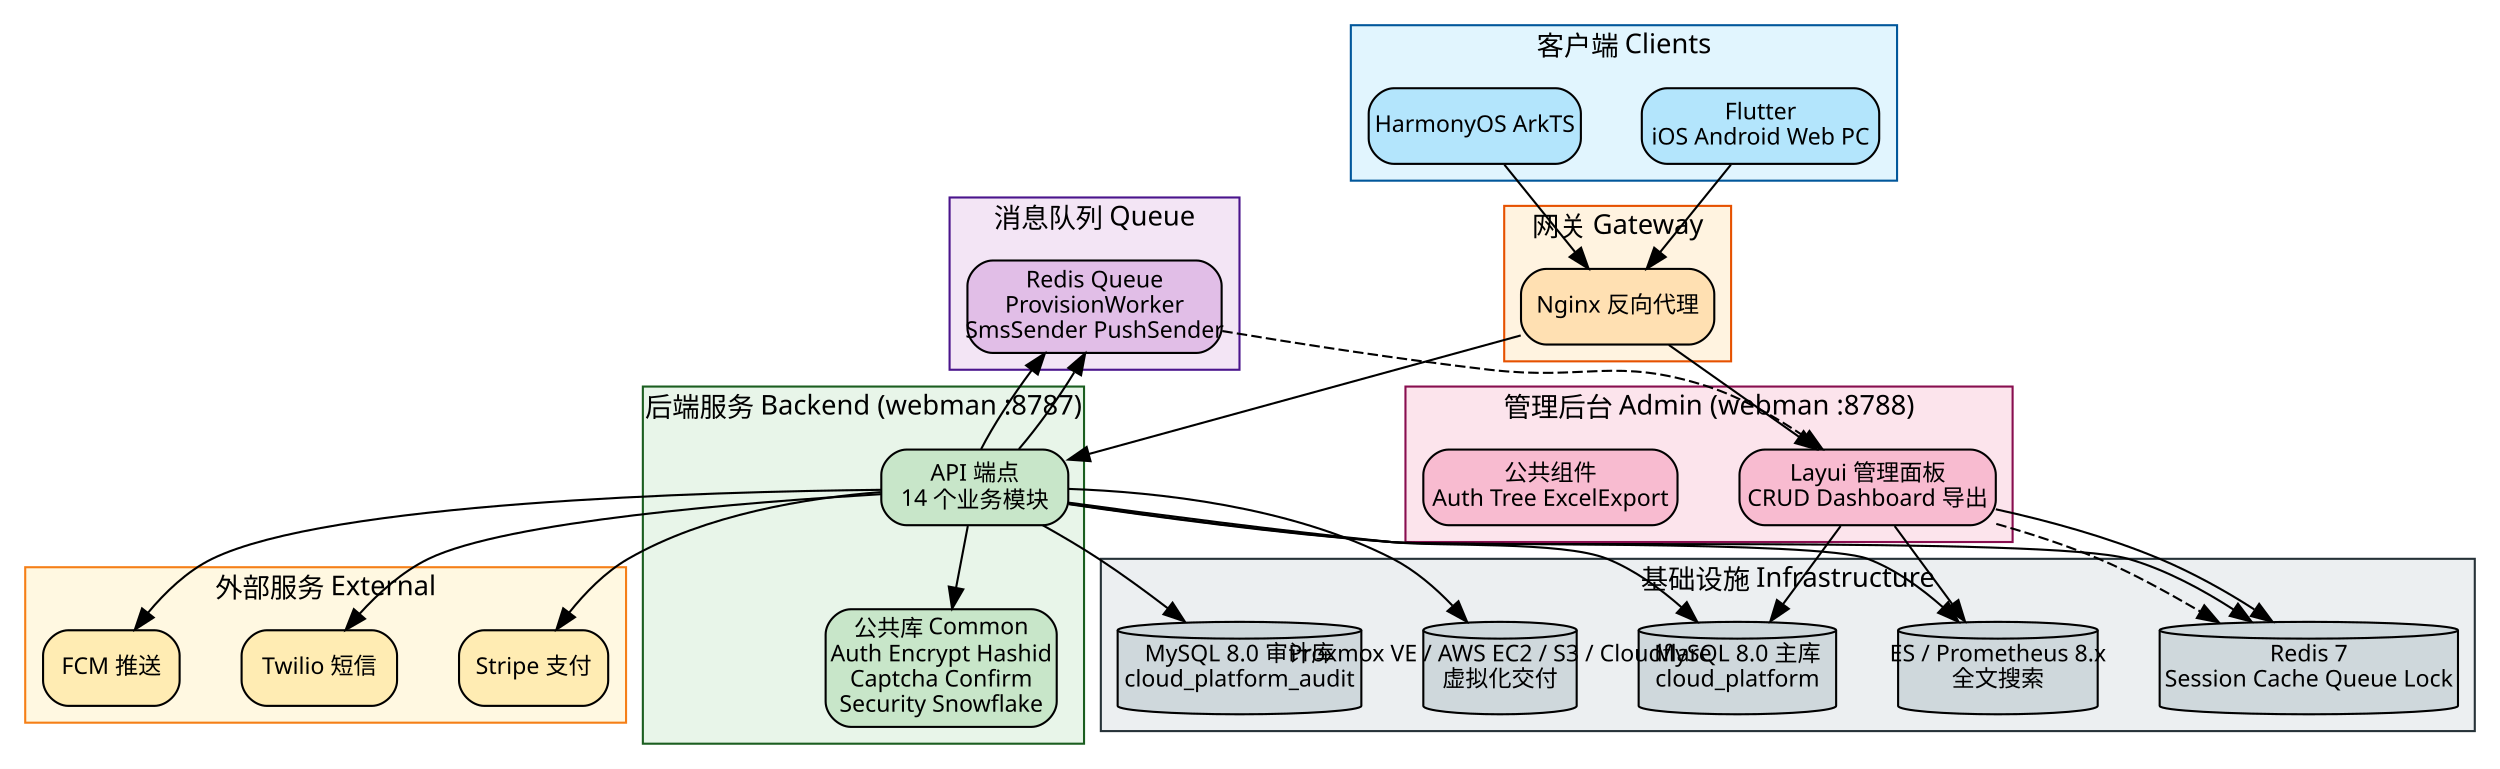
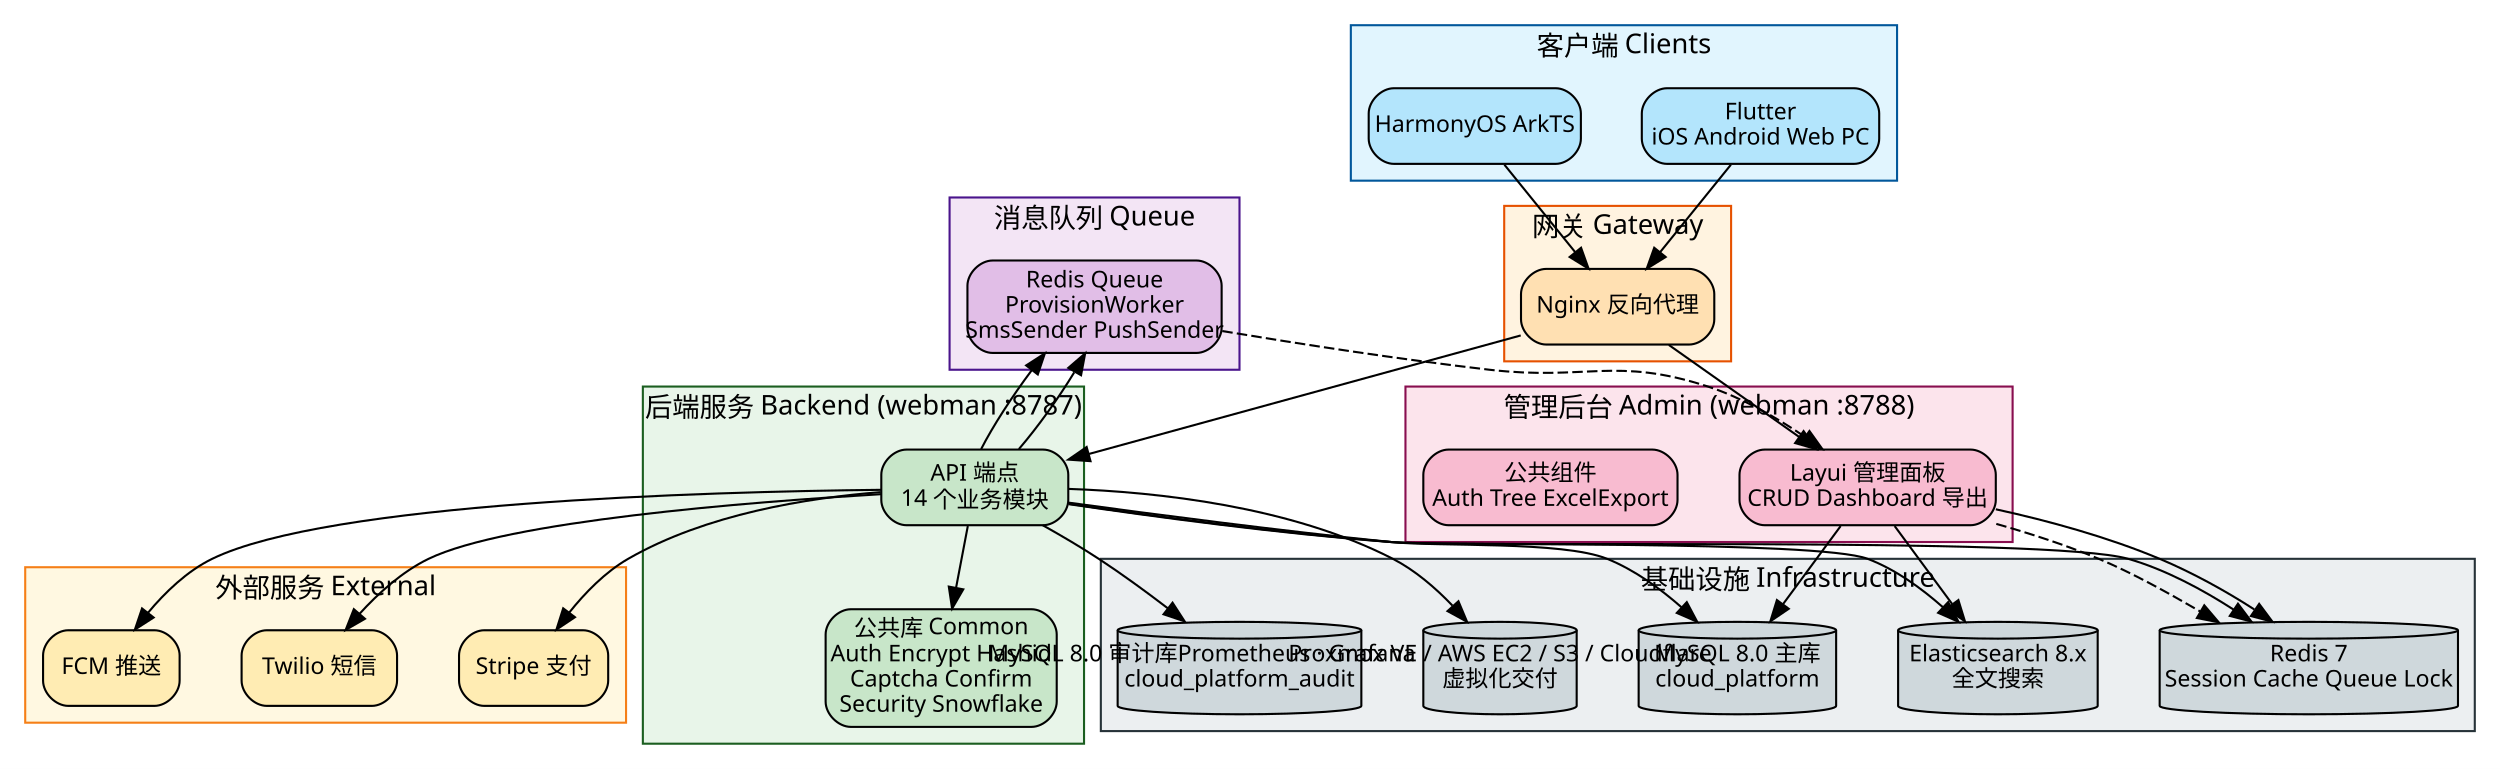
<svg xmlns="http://www.w3.org/2000/svg" width="1190pt" height="366pt" viewBox="0.00 0.00 1190.00 366.00">
  <g id="graph0" class="graph" transform="scale(1 1) rotate(0) translate(4 362)">
    <polygon fill="white" stroke="transparent" points="-4,4 -4,-362 1186,-362 1186,4 -4,4" />
    <g id="clust1" class="cluster">
      <polygon fill="#e1f5fe" stroke="#01579b" points="639,-276 639,-350 899,-350 899,-276 639,-276" />
      <text text-anchor="middle" x="769" y="-335.6" font-family="sans-serif" font-size="13.00">客户端 Clients</text>
    </g>
    <g id="clust2" class="cluster">
      <polygon fill="#fff3e0" stroke="#e65100" points="712,-190 712,-264 820,-264 820,-190 712,-190" />
      <text text-anchor="middle" x="766" y="-249.6" font-family="sans-serif" font-size="13.00">网关 Gateway</text>
    </g>
    <g id="clust3" class="cluster">
      <polygon fill="#e8f5e9" stroke="#1b5e20" points="302,-8 302,-178 512,-178 512,-8 302,-8" />
      <text text-anchor="middle" x="407" y="-163.6" font-family="sans-serif" font-size="13.00">后端服务 Backend (webman :8787)</text>
    </g>
    <g id="clust4" class="cluster">
      <polygon fill="#fce4ec" stroke="#880e4f" points="665,-104 665,-178 954,-178 954,-104 665,-104" />
      <text text-anchor="middle" x="809.5" y="-163.6" font-family="sans-serif" font-size="13.00">管理后台 Admin (webman :8788)</text>
    </g>
    <g id="clust5" class="cluster">
      <polygon fill="#f3e5f5" stroke="#4a148c" points="448,-186 448,-268 586,-268 586,-186 448,-186" />
      <text text-anchor="middle" x="517" y="-253.6" font-family="sans-serif" font-size="13.00">消息队列 Queue</text>
    </g>
    <g id="clust6" class="cluster">
      <polygon fill="#eceff1" stroke="#263238" points="520,-14 520,-96 1174,-96 1174,-14 520,-14" />
      <text text-anchor="middle" x="847" y="-81.6" font-family="sans-serif" font-size="13.00">基础设施 Infrastructure</text>
    </g>
    <g id="clust7" class="cluster">
      <polygon fill="#fff8e1" stroke="#f57f17" points="8,-18 8,-92 294,-92 294,-18 8,-18" />
      <text text-anchor="middle" x="151" y="-77.6" font-family="sans-serif" font-size="13.00">外部服务 External</text>
    </g>
    <g id="node1" class="node">
      <path fill="#b3e5fc" stroke="black" d="M878.5,-320C878.5,-320 789.5,-320 789.5,-320 783.5,-320 777.5,-314 777.5,-308 777.5,-308 777.5,-296 777.5,-296 777.5,-290 783.5,-284 789.5,-284 789.5,-284 878.5,-284 878.5,-284 884.5,-284 890.5,-290 890.5,-296 890.5,-296 890.5,-308 890.5,-308 890.5,-314 884.5,-320 878.5,-320" />
      <text text-anchor="middle" x="834" y="-305.2" font-family="sans-serif" font-size="11.00">Flutter</text>
      <text text-anchor="middle" x="834" y="-293.2" font-family="sans-serif" font-size="11.00">iOS Android Web PC</text>
    </g>
    <g id="node3" class="node">
      <path fill="#ffe0b2" stroke="black" d="M800,-234C800,-234 732,-234 732,-234 726,-234 720,-228 720,-222 720,-222 720,-210 720,-210 720,-204 726,-198 732,-198 732,-198 800,-198 800,-198 806,-198 812,-204 812,-210 812,-210 812,-222 812,-222 812,-228 806,-234 800,-234" />
      <text text-anchor="middle" x="766" y="-213.2" font-family="sans-serif" font-size="11.00">Nginx 反向代理</text>
    </g>
    <g id="edge1" class="edge">
      <path fill="none" stroke="black" d="M819.91,-283.6C810.18,-271.58 797.09,-255.41 786.25,-242.02" />
      <polygon fill="black" stroke="black" points="788.85,-239.67 779.84,-234.1 783.41,-244.07 788.85,-239.67" />
    </g>
    <g id="node2" class="node">
      <path fill="#b3e5fc" stroke="black" d="M736.5,-320C736.5,-320 659.5,-320 659.5,-320 653.5,-320 647.5,-314 647.5,-308 647.5,-308 647.5,-296 647.5,-296 647.5,-290 653.5,-284 659.5,-284 659.5,-284 736.5,-284 736.5,-284 742.5,-284 748.5,-290 748.5,-296 748.5,-296 748.5,-308 748.5,-308 748.5,-314 742.5,-320 736.5,-320" />
      <text text-anchor="middle" x="698" y="-299.2" font-family="sans-serif" font-size="11.00">HarmonyOS ArkTS</text>
    </g>
    <g id="edge2" class="edge">
      <path fill="none" stroke="black" d="M712.09,-283.6C721.82,-271.58 734.91,-255.41 745.75,-242.02" />
      <polygon fill="black" stroke="black" points="748.59,-244.07 752.16,-234.1 743.15,-239.67 748.59,-244.07" />
    </g>
    <g id="node4" class="node">
      <path fill="#c8e6c9" stroke="black" d="M492.5,-148C492.5,-148 427.5,-148 427.5,-148 421.5,-148 415.5,-142 415.5,-136 415.5,-136 415.5,-124 415.5,-124 415.5,-118 421.5,-112 427.5,-112 427.5,-112 492.5,-112 492.5,-112 498.5,-112 504.5,-118 504.5,-124 504.5,-124 504.5,-136 504.5,-136 504.5,-142 498.5,-148 492.5,-148" />
      <text text-anchor="middle" x="460" y="-133.2" font-family="sans-serif" font-size="11.00">API 端点</text>
      <text text-anchor="middle" x="460" y="-121.2" font-family="sans-serif" font-size="11.00">14 个业务模块</text>
    </g>
    <g id="edge3" class="edge">
      <path fill="none" stroke="black" d="M719.86,-202.33C664.77,-187.21 572.78,-161.96 514.32,-145.91" />
      <polygon fill="black" stroke="black" points="515.09,-142.49 504.53,-143.22 513.24,-149.24 515.09,-142.49" />
    </g>
    <g id="node6" class="node">
      <path fill="#f8bbd0" stroke="black" d="M934,-148C934,-148 836,-148 836,-148 830,-148 824,-142 824,-136 824,-136 824,-124 824,-124 824,-118 830,-112 836,-112 836,-112 934,-112 934,-112 940,-112 946,-118 946,-124 946,-124 946,-136 946,-136 946,-142 940,-148 934,-148" />
      <text text-anchor="middle" x="885" y="-133.2" font-family="sans-serif" font-size="11.00">Layui 管理面板</text>
      <text text-anchor="middle" x="885" y="-121.2" font-family="sans-serif" font-size="11.00">CRUD Dashboard 导出</text>
    </g>
    <g id="edge4" class="edge">
      <path fill="none" stroke="black" d="M790.37,-197.8C808.26,-185.17 832.75,-167.89 852.33,-154.06" />
      <polygon fill="black" stroke="black" points="854.51,-156.8 860.66,-148.18 850.48,-151.09 854.51,-156.8" />
    </g>
    <g id="node5" class="node">
      <path fill="#c8e6c9" stroke="black" d="M487,-72C487,-72 401,-72 401,-72 395,-72 389,-66 389,-60 389,-60 389,-28 389,-28 389,-22 395,-16 401,-16 401,-16 487,-16 487,-16 493,-16 499,-22 499,-28 499,-28 499,-60 499,-60 499,-66 493,-72 487,-72" />
      <text text-anchor="middle" x="444" y="-59.2" font-family="sans-serif" font-size="11.00">公共库 Common</text>
      <text text-anchor="middle" x="444" y="-47.2" font-family="sans-serif" font-size="11.00">Auth Encrypt Hashid</text>
      <text text-anchor="middle" x="444" y="-35.2" font-family="sans-serif" font-size="11.00">Captcha Confirm</text>
      <text text-anchor="middle" x="444" y="-23.2" font-family="sans-serif" font-size="11.00">Security Snowflake</text>
    </g>
    <g id="edge5" class="edge">
      <path fill="none" stroke="black" d="M456.68,-111.6C455.06,-103.09 453.05,-92.51 451.1,-82.3" />
      <polygon fill="black" stroke="black" points="454.51,-81.47 449.2,-72.31 447.63,-82.78 454.51,-81.47" />
    </g>
    <g id="node8" class="node">
      <path fill="#e1bee7" stroke="black" d="M565.5,-238C565.5,-238 468.5,-238 468.5,-238 462.5,-238 456.5,-232 456.5,-226 456.5,-226 456.5,-206 456.5,-206 456.5,-200 462.5,-194 468.5,-194 468.5,-194 565.5,-194 565.5,-194 571.5,-194 577.5,-200 577.5,-206 577.5,-206 577.5,-226 577.5,-226 577.5,-232 571.5,-238 565.5,-238" />
      <text text-anchor="middle" x="517" y="-225.2" font-family="sans-serif" font-size="11.00">Redis Queue</text>
      <text text-anchor="middle" x="517" y="-213.2" font-family="sans-serif" font-size="11.00">ProvisionWorker</text>
      <text text-anchor="middle" x="517" y="-201.2" font-family="sans-serif" font-size="11.00">SmsSender PushSender</text>
    </g>
    <g id="edge6" class="edge">
      <path fill="none" stroke="black" d="M480.98,-148.23C490.02,-158.75 499.86,-172.49 507.34,-184.77" />
      <polygon fill="black" stroke="black" points="504.51,-186.88 512.54,-193.8 510.58,-183.39 504.51,-186.88" />
    </g>
    <g id="node9" class="node">
      <path fill="#cfd8dc" stroke="black" d="M870,-62C870,-64.21 848.93,-66 823,-66 797.07,-66 776,-64.21 776,-62 776,-62 776,-26 776,-26 776,-23.79 797.07,-22 823,-22 848.93,-22 870,-23.79 870,-26 870,-26 870,-62 870,-62" />
      <path fill="none" stroke="black" d="M870,-62C870,-59.79 848.93,-58 823,-58 797.07,-58 776,-59.79 776,-62" />
      <text text-anchor="middle" x="823" y="-47.2" font-family="sans-serif" font-size="11.00">MySQL 8.0 主库</text>
      <text text-anchor="middle" x="823" y="-35.2" font-family="sans-serif" font-size="11.00">cloud_platform</text>
    </g>
    <g id="edge10" class="edge">
      <path fill="none" stroke="black" d="M504.75,-122.73C544.84,-117.25 605.26,-109.37 658,-104 680.84,-101.67 739.7,-104.58 761,-96 773.98,-90.77 786.32,-81.8 796.52,-72.82" />
      <polygon fill="black" stroke="black" points="798.91,-75.38 803.88,-66.02 794.16,-70.24 798.91,-75.38" />
    </g>
    <g id="node10" class="node">
      <path fill="#cfd8dc" stroke="black" d="M644,-62C644,-64.21 618,-66 586,-66 554,-66 528,-64.21 528,-62 528,-62 528,-26 528,-26 528,-23.79 554,-22 586,-22 618,-22 644,-23.79 644,-26 644,-26 644,-62 644,-62" />
      <path fill="none" stroke="black" d="M644,-62C644,-59.79 618,-58 586,-58 554,-58 528,-59.79 528,-62" />
-       <text text-anchor="middle" x="586" y="-47.2" font-family="sans-serif" font-size="11.00">MySQL 8.0 审计库</text>
+       <text text-anchor="middle" x="586" y="-47.2" font-family="sans-serif" font-size="11.00">MySQL 8.0 审计库
+ Prometheus · Grafana 可观测</text>
      <text text-anchor="middle" x="586" y="-35.2" font-family="sans-serif" font-size="11.00">cloud_platform_audit</text>
    </g>
    <g id="edge11" class="edge">
      <path fill="none" stroke="black" d="M492.33,-111.99C501.13,-107.07 510.56,-101.53 519,-96 530,-88.79 541.54,-80.35 551.88,-72.44" />
      <polygon fill="black" stroke="black" points="554.13,-75.12 559.89,-66.23 549.84,-69.59 554.13,-75.12" />
    </g>
    <g id="node11" class="node">
      <path fill="#cfd8dc" stroke="black" d="M1166,-62C1166,-64.21 1134.18,-66 1095,-66 1055.82,-66 1024,-64.21 1024,-62 1024,-62 1024,-26 1024,-26 1024,-23.79 1055.82,-22 1095,-22 1134.18,-22 1166,-23.79 1166,-26 1166,-26 1166,-62 1166,-62" />
      <path fill="none" stroke="black" d="M1166,-62C1166,-59.79 1134.18,-58 1095,-58 1055.82,-58 1024,-59.79 1024,-62" />
      <text text-anchor="middle" x="1095" y="-47.2" font-family="sans-serif" font-size="11.00">Redis 7</text>
      <text text-anchor="middle" x="1095" y="-35.2" font-family="sans-serif" font-size="11.00">Session Cache Queue Lock</text>
    </g>
    <g id="edge12" class="edge">
      <path fill="none" stroke="black" d="M504.69,-122.02C544.74,-116.09 605.13,-107.93 658,-104 696.9,-101.11 971.5,-106.74 1009,-96 1026.72,-90.92 1044.53,-81.29 1059.31,-71.75" />
      <polygon fill="black" stroke="black" points="1061.27,-74.64 1067.64,-66.17 1057.38,-68.82 1061.27,-74.64" />
    </g>
    <g id="node12" class="node">
      <path fill="#cfd8dc" stroke="black" d="M994.5,-62C994.5,-64.21 973.21,-66 947,-66 920.79,-66 899.5,-64.21 899.5,-62 899.5,-62 899.5,-26 899.5,-26 899.5,-23.79 920.79,-22 947,-22 973.21,-22 994.5,-23.79 994.5,-26 994.5,-26 994.5,-62 994.5,-62" />
      <path fill="none" stroke="black" d="M994.5,-62C994.5,-59.79 973.21,-58 947,-58 920.79,-58 899.5,-59.79 899.5,-62" />
-       <text text-anchor="middle" x="947" y="-47.2" font-family="sans-serif" font-size="11.00">ES / Prometheus 8.x</text>
+       <text text-anchor="middle" x="947" y="-47.2" font-family="sans-serif" font-size="11.00">Elasticsearch 8.x</text>
      <text text-anchor="middle" x="947" y="-35.2" font-family="sans-serif" font-size="11.00">全文搜索</text>
    </g>
    <g id="edge13" class="edge">
      <path fill="none" stroke="black" d="M504.7,-122.18C544.76,-116.36 605.16,-108.26 658,-104 683.16,-101.97 861.4,-104.93 885,-96 898.19,-91.01 910.64,-81.99 920.88,-72.91" />
      <polygon fill="black" stroke="black" points="923.33,-75.41 928.25,-66.03 918.55,-70.3 923.33,-75.41" />
    </g>
    <g id="node13" class="node">
      <path fill="#cfd8dc" stroke="black" d="M746.5,-62C746.5,-64.21 730.14,-66 710,-66 689.86,-66 673.5,-64.21 673.5,-62 673.5,-62 673.5,-26 673.5,-26 673.5,-23.79 689.86,-22 710,-22 730.14,-22 746.5,-23.79 746.5,-26 746.5,-26 746.5,-62 746.5,-62" />
      <path fill="none" stroke="black" d="M746.5,-62C746.5,-59.79 730.14,-58 710,-58 689.86,-58 673.5,-59.79 673.5,-62" />
      <text text-anchor="middle" x="710" y="-47.2" font-family="sans-serif" font-size="11.00">Proxmox VE / AWS EC2 / S3 / Cloudflare</text>
      <text text-anchor="middle" x="710" y="-35.2" font-family="sans-serif" font-size="11.00">虚拟化交付</text>
    </g>
    <g id="edge14" class="edge">
      <path fill="none" stroke="black" d="M504.73,-129.28C546.74,-127.81 610.26,-121.06 659,-96 669.57,-90.56 679.32,-82.15 687.39,-73.71" />
      <polygon fill="black" stroke="black" points="690.22,-75.8 694.32,-66.03 685.02,-71.11 690.22,-75.8" />
    </g>
    <g id="node14" class="node">
      <path fill="#ffecb3" stroke="black" d="M273.5,-62C273.5,-62 226.5,-62 226.5,-62 220.5,-62 214.5,-56 214.5,-50 214.5,-50 214.5,-38 214.5,-38 214.5,-32 220.5,-26 226.5,-26 226.5,-26 273.5,-26 273.5,-26 279.5,-26 285.5,-32 285.5,-38 285.5,-38 285.5,-50 285.5,-50 285.5,-56 279.5,-62 273.5,-62" />
      <text text-anchor="middle" x="250" y="-41.2" font-family="sans-serif" font-size="11.00">Stripe 支付</text>
    </g>
    <g id="edge15" class="edge">
      <path fill="none" stroke="black" d="M415.26,-127.75C380.43,-125.03 331.96,-117.29 295,-96 284.08,-89.71 274.44,-79.8 266.92,-70.38" />
      <polygon fill="black" stroke="black" points="269.67,-68.22 260.87,-62.33 264.08,-72.43 269.67,-68.22" />
    </g>
    <g id="node15" class="node">
      <path fill="#ffecb3" stroke="black" d="M173,-62C173,-62 123,-62 123,-62 117,-62 111,-56 111,-50 111,-50 111,-38 111,-38 111,-32 117,-26 123,-26 123,-26 173,-26 173,-26 179,-26 185,-32 185,-38 185,-38 185,-50 185,-50 185,-56 179,-62 173,-62" />
      <text text-anchor="middle" x="148" y="-41.2" font-family="sans-serif" font-size="11.00">Twilio 短信</text>
    </g>
    <g id="edge16" class="edge">
      <path fill="none" stroke="black" d="M415.41,-126.77C351.37,-122.99 237.01,-113.92 200,-96 187.43,-89.91 176.02,-79.58 167.12,-69.8" />
      <polygon fill="black" stroke="black" points="169.72,-67.46 160.54,-62.17 164.42,-72.03 169.72,-67.46" />
    </g>
    <g id="node16" class="node">
      <path fill="#ffecb3" stroke="black" d="M69.5,-62C69.5,-62 28.5,-62 28.5,-62 22.5,-62 16.5,-56 16.5,-50 16.5,-50 16.5,-38 16.5,-38 16.5,-32 22.5,-26 28.5,-26 28.5,-26 69.5,-26 69.5,-26 75.5,-26 81.5,-32 81.5,-38 81.5,-38 81.5,-50 81.5,-50 81.5,-56 75.5,-62 69.5,-62" />
      <text text-anchor="middle" x="49" y="-41.2" font-family="sans-serif" font-size="11.00">FCM 推送</text>
    </g>
    <g id="edge17" class="edge">
      <path fill="none" stroke="black" d="M415.5,-128.85C331.27,-127.94 152.04,-122.81 97,-96 85.04,-90.18 74.54,-80.02 66.43,-70.3" />
      <polygon fill="black" stroke="black" points="69.13,-68.06 60.21,-62.33 63.61,-72.37 69.13,-68.06" />
    </g>
    <g id="edge18" class="edge">
      <path fill="none" stroke="black" d="M872.15,-111.6C864.26,-100.9 853.93,-86.91 844.79,-74.52" />
      <polygon fill="black" stroke="black" points="847.44,-72.22 838.69,-66.26 841.81,-76.38 847.44,-72.22" />
    </g>
    <g id="edge9" class="edge">
      <path fill="none" stroke="black" stroke-dasharray="5,2" d="M946.24,-112.63C962.35,-108.06 979.49,-102.51 995,-96 1011.19,-89.2 1028.01,-79.81 1043.3,-70.94" />
      <polygon fill="black" stroke="black" points="1045.24,-73.87 1052.11,-65.8 1041.71,-67.82 1045.24,-73.87" />
    </g>
    <g id="edge19" class="edge">
      <path fill="none" stroke="black" d="M946.02,-119.58C971.05,-114.12 999.56,-106.27 1024,-96 1039.6,-89.45 1055.8,-80.49 1069.04,-71.9" />
      <polygon fill="black" stroke="black" points="1071.36,-74.56 1077.69,-66.06 1067.44,-68.76 1071.36,-74.56" />
    </g>
    <g id="edge20" class="edge">
      <path fill="none" stroke="black" d="M897.85,-111.6C905.74,-100.9 916.07,-86.91 925.21,-74.52" />
      <polygon fill="black" stroke="black" points="928.19,-76.38 931.31,-66.26 922.56,-72.22 928.19,-76.38" />
    </g>
    <g id="node7" class="node">
      <path fill="#f8bbd0" stroke="black" d="M782.5,-148C782.5,-148 685.5,-148 685.5,-148 679.5,-148 673.5,-142 673.5,-136 673.5,-136 673.5,-124 673.5,-124 673.5,-118 679.5,-112 685.5,-112 685.5,-112 782.5,-112 782.5,-112 788.5,-112 794.5,-118 794.5,-124 794.5,-124 794.5,-136 794.5,-136 794.5,-142 788.5,-148 782.5,-148" />
      <text text-anchor="middle" x="734" y="-133.2" font-family="sans-serif" font-size="11.00">公共组件</text>
      <text text-anchor="middle" x="734" y="-121.2" font-family="sans-serif" font-size="11.00">Auth Tree ExcelExport</text>
    </g>
    <g id="edge7" class="edge">
      <path fill="none" stroke="black" d="M487.17,-185.85C477.75,-173.3 468.55,-159.06 463.02,-148.23" />
      <polygon fill="black" stroke="black" points="484.45,-188.06 493.36,-193.8 489.98,-183.76 484.45,-188.06" />
    </g>
    <g id="edge8" class="edge">
      <path fill="none" stroke="black" stroke-dasharray="5,2" d="M577.8,-204.42C614.54,-198.32 662.35,-190.92 705,-186 751.05,-180.68 764.93,-192.38 809,-178 825.33,-172.67 841.76,-163.16 855.14,-154.08" />
      <polygon fill="black" stroke="black" points="857.3,-156.84 863.46,-148.22 853.27,-151.11 857.3,-156.84" />
    </g>
  </g>
</svg>
